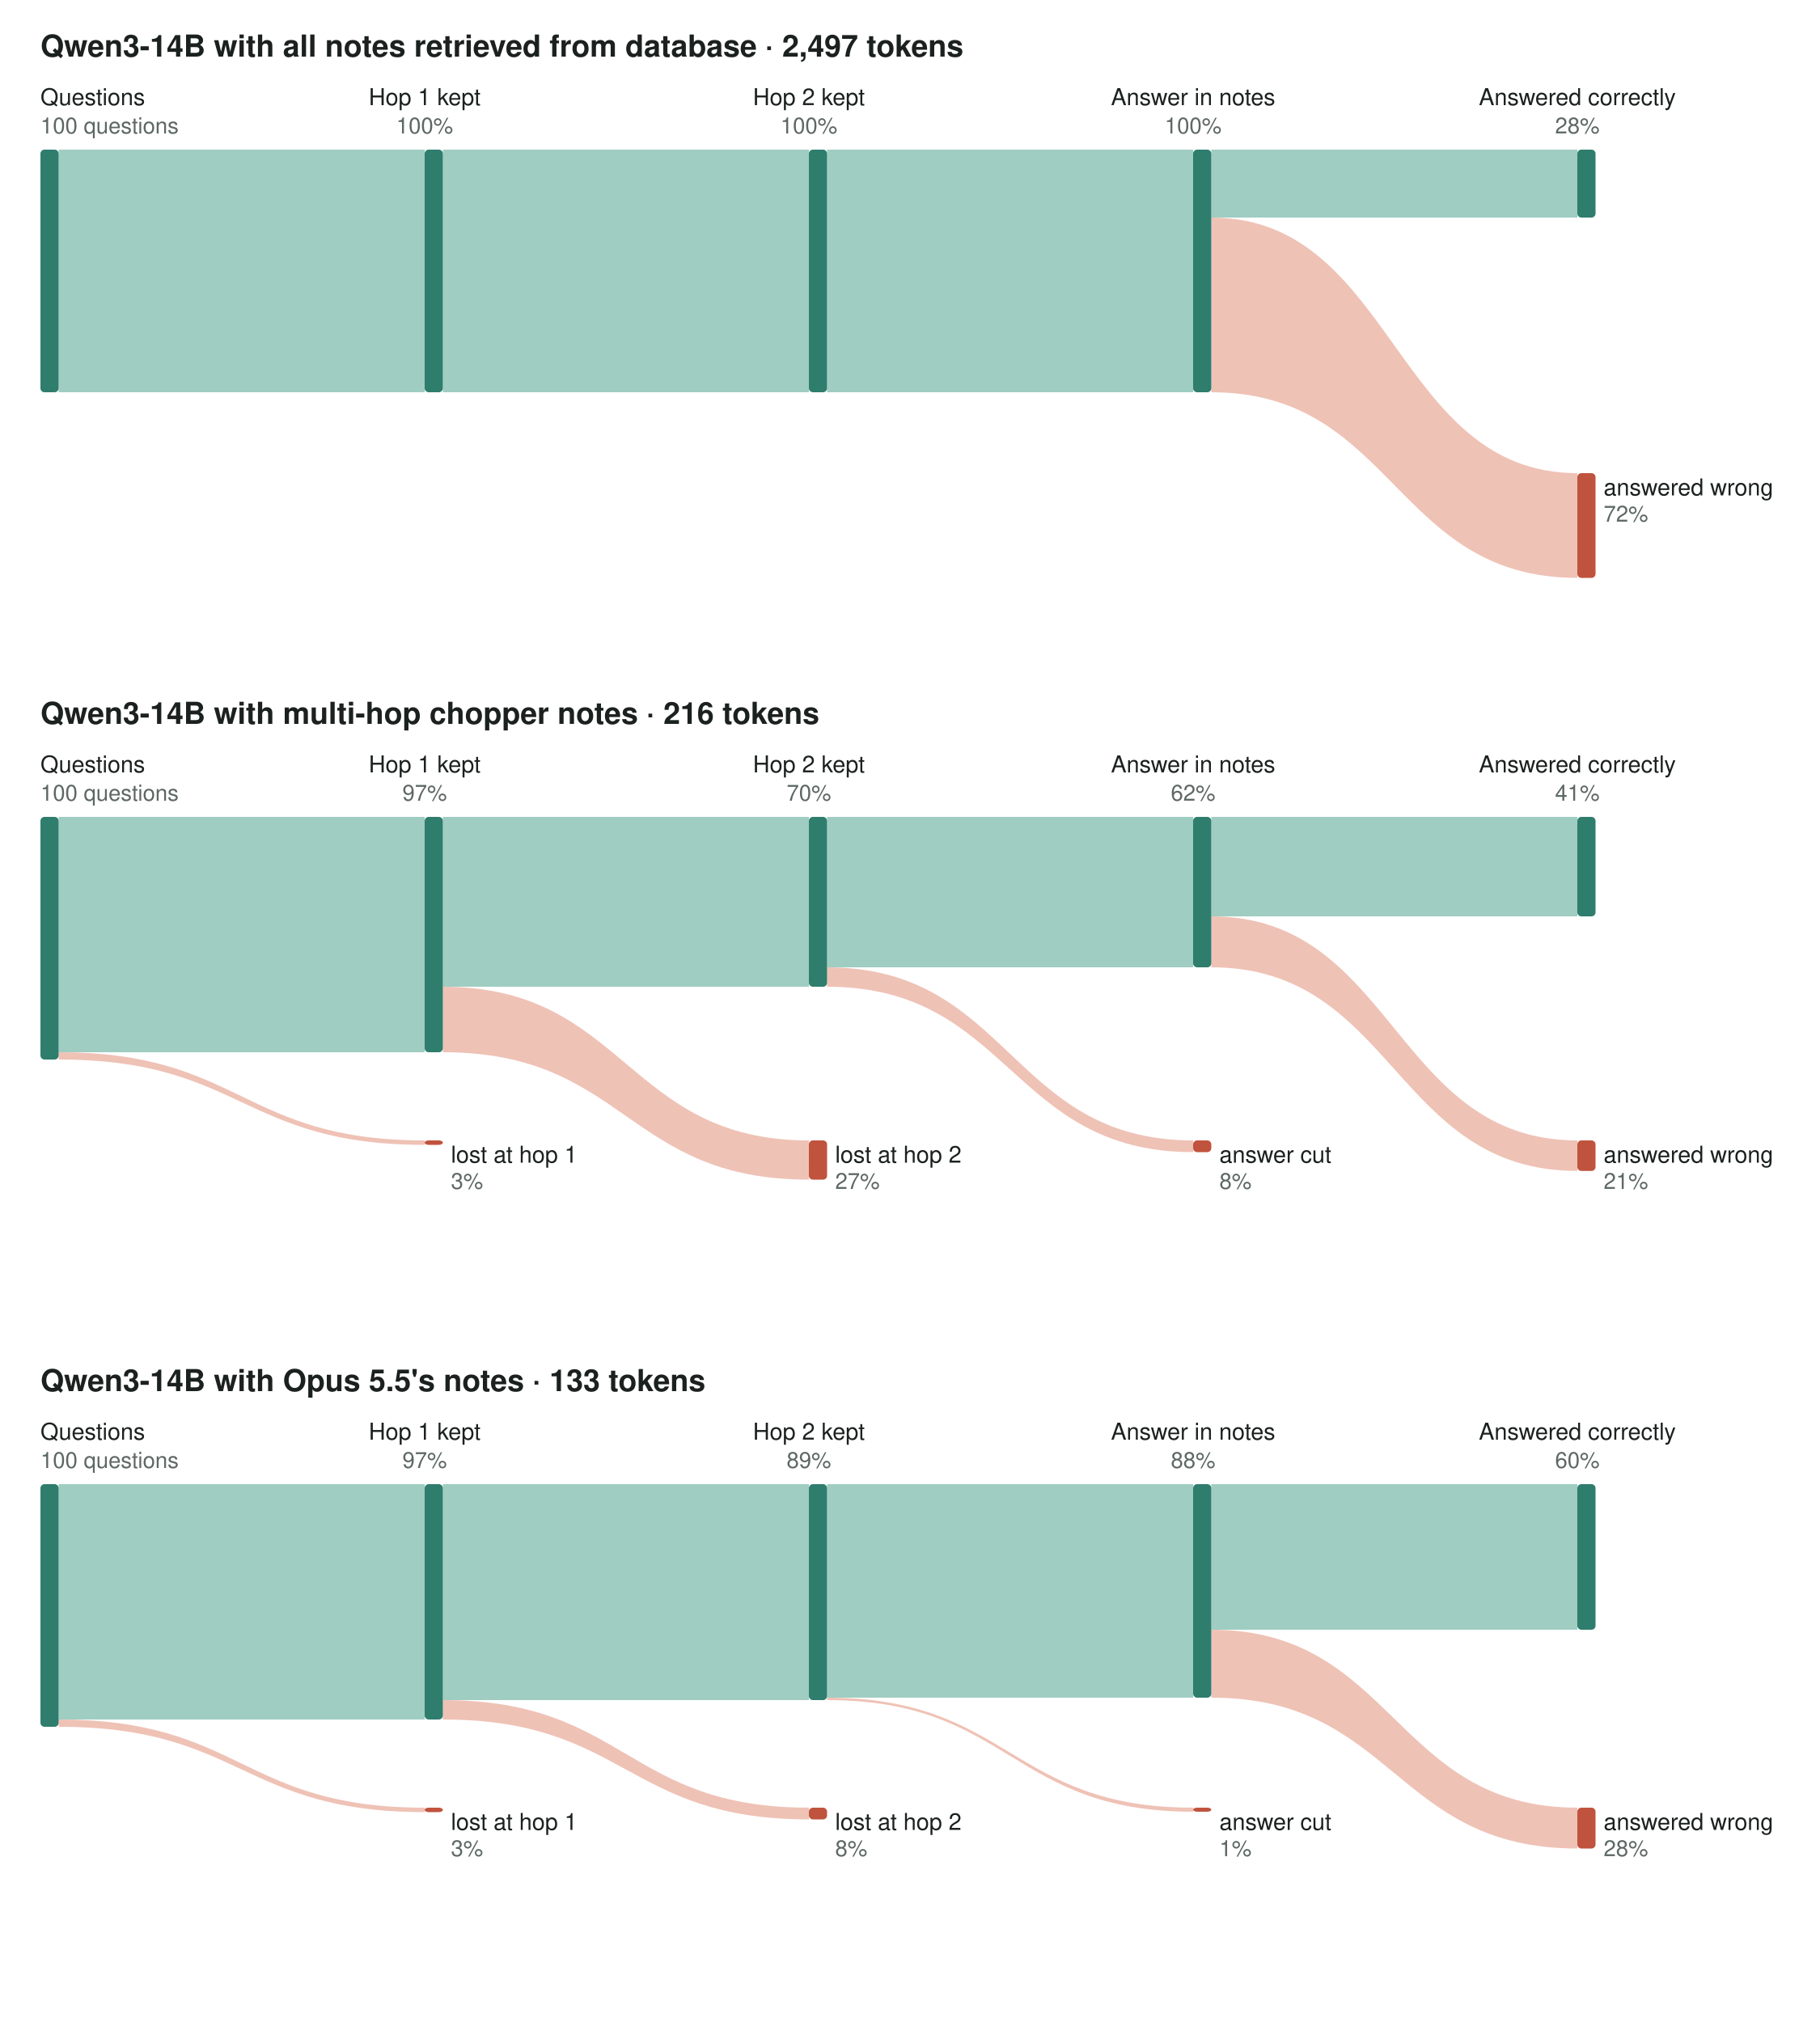
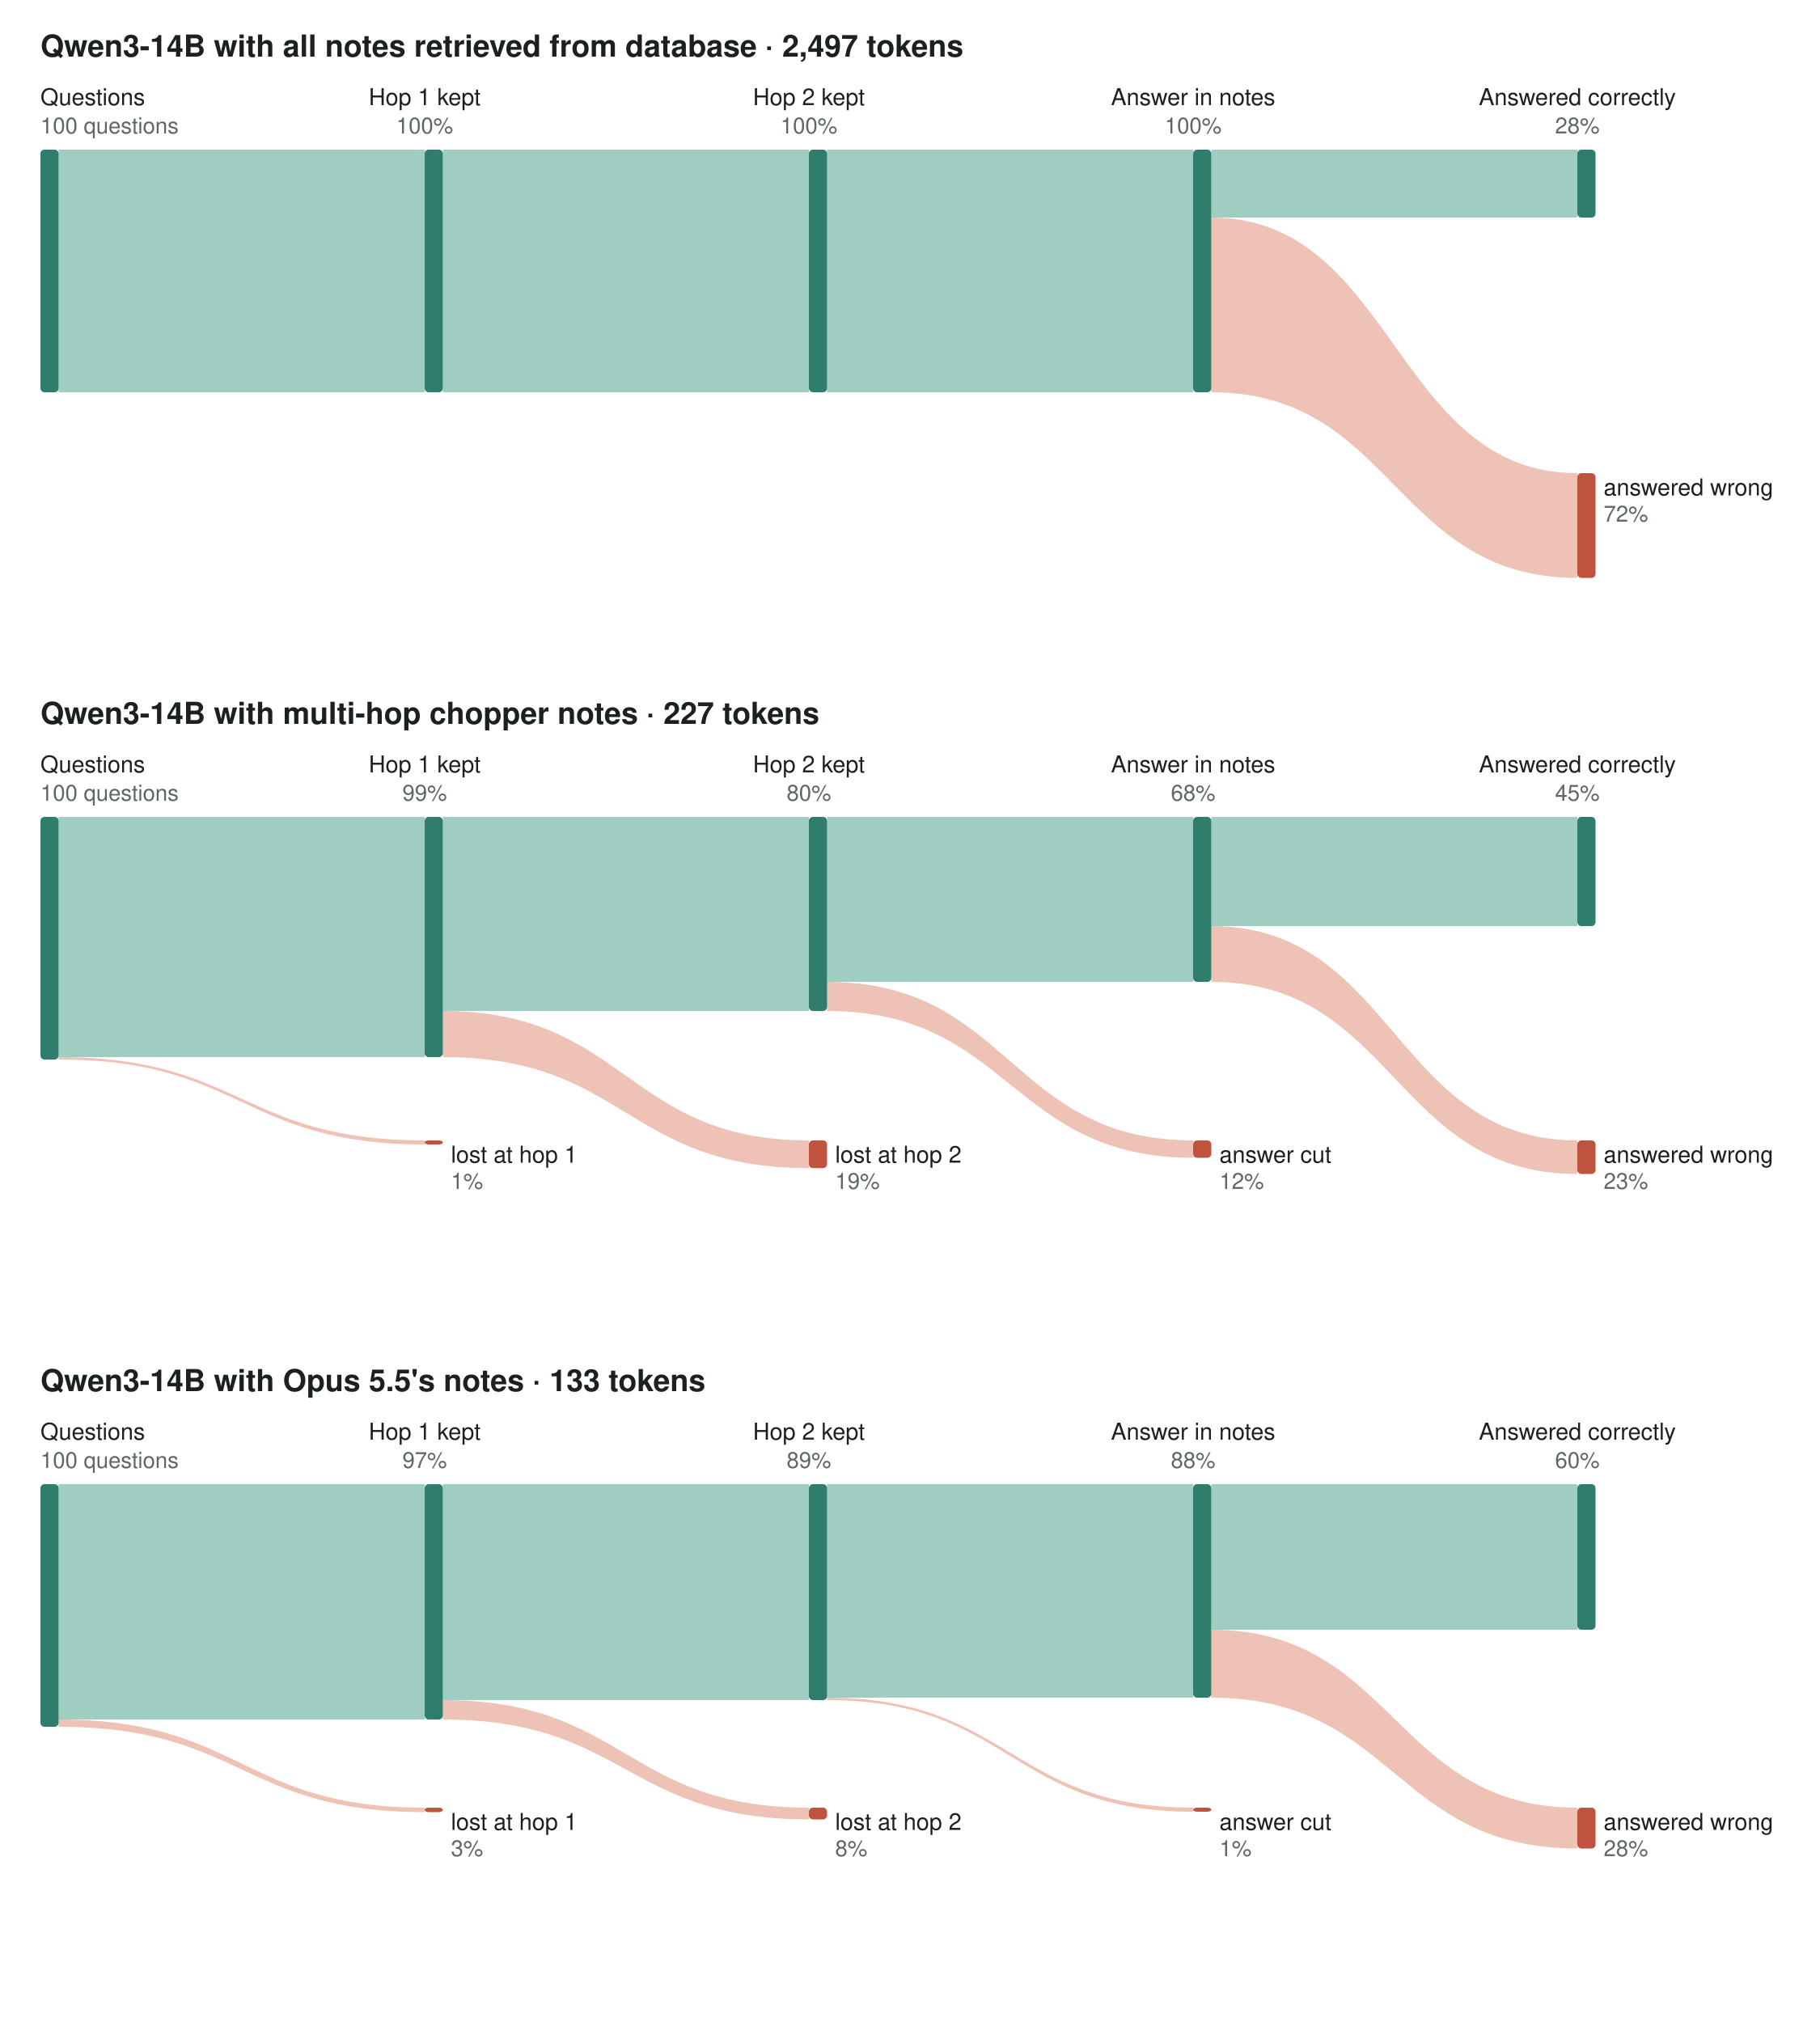
<svg xmlns="http://www.w3.org/2000/svg" viewBox="0 0 900 1000" width="900" font-family="Helvetica, Arial, sans-serif">
  <rect width="100%" height="100%" fill="#ffffff" />
  <text x="20" y="28" font-size="15" font-weight="700" fill="#1b211f">Qwen3-14B with all notes retrieved from database · 2,497 tokens</text>
  <path d="M29.0,74.0 C119.5,74.0 119.5,74.0 210.0,74.0 L210.0,194.0 C119.5,194.0 119.5,194.0 29.0,194.0 Z" fill="#9fcdc2" />
  <path d="M219.0,74.0 C309.5,74.0 309.5,74.0 400.0,74.0 L400.0,194.0 C309.5,194.0 309.5,194.0 219.0,194.0 Z" fill="#9fcdc2" />
  <path d="M409.0,74.0 C499.5,74.0 499.5,74.0 590.0,74.0 L590.0,194.0 C499.5,194.0 499.5,194.0 409.0,194.0 Z" fill="#9fcdc2" />
  <path d="M599.0,74.0 C689.5,74.0 689.5,74.0 780.0,74.0 L780.0,107.6 C689.5,107.6 689.5,107.6 599.0,107.6 Z" fill="#9fcdc2" />
  <path d="M599.0,107.6 C689.5,107.6 689.5,234.0 780.0,234.0 L780.0,285.8 C689.5,285.8 689.5,194.0 599.0,194.0 Z" fill="#efc2b6" />
  <rect x="780.0" y="234" width="9" height="51.8" fill="#c0533d" rx="2" />
  <text x="793.0" y="245" font-size="11.5" fill="#1b211f">answered wrong</text>
  <text x="793.0" y="258" font-size="11" fill="#5d6863">72%</text>
  <rect x="20.0" y="74" width="9" height="120.0" fill="#2f7d6d" rx="2" />
  <text x="20.0" y="52" font-size="11.5" text-anchor="start" fill="#1b211f">Questions</text>
  <text x="20.0" y="66" font-size="11" text-anchor="start" fill="#5d6863">100 questions</text>
  <rect x="210.0" y="74" width="9" height="120.0" fill="#2f7d6d" rx="2" />
  <text x="210.0" y="52" font-size="11.5" text-anchor="middle" fill="#1b211f">Hop 1 kept</text>
  <text x="210.0" y="66" font-size="11" text-anchor="middle" fill="#5d6863">100%</text>
  <rect x="400.0" y="74" width="9" height="120.0" fill="#2f7d6d" rx="2" />
  <text x="400.0" y="52" font-size="11.5" text-anchor="middle" fill="#1b211f">Hop 2 kept</text>
  <text x="400.0" y="66" font-size="11" text-anchor="middle" fill="#5d6863">100%</text>
  <rect x="590.0" y="74" width="9" height="120.0" fill="#2f7d6d" rx="2" />
  <text x="590.0" y="52" font-size="11.5" text-anchor="middle" fill="#1b211f">Answer in notes</text>
  <text x="590.0" y="66" font-size="11" text-anchor="middle" fill="#5d6863">100%</text>
  <rect x="780.0" y="74" width="9" height="33.6" fill="#2f7d6d" rx="2" />
  <text x="780.0" y="52" font-size="11.5" text-anchor="middle" fill="#1b211f">Answered correctly</text>
  <text x="780.0" y="66" font-size="11" text-anchor="middle" fill="#5d6863">28%</text>
-   <text x="20" y="358.0" font-size="15" font-weight="700" fill="#1b211f">Qwen3-14B with multi-hop chopper notes · 216 tokens</text>
-   <path d="M29.0,404.0 C119.5,404.0 119.5,404.0 210.0,404.0 L210.0,520.4 C119.5,520.4 119.5,520.4 29.0,520.4 Z" fill="#9fcdc2" />
-   <path d="M29.0,520.4 C119.5,520.4 119.5,564.0 210.0,564.0 L210.0,566.2 C119.5,566.2 119.5,524.0 29.0,524.0 Z" fill="#efc2b6" />
-   <rect x="210.0" y="564.0" width="9" height="2.2" fill="#c0533d" rx="2" />
+   <text x="20" y="358.0" font-size="15" font-weight="700" fill="#1b211f">Qwen3-14B with multi-hop chopper notes · 227 tokens</text>
+   <path d="M29.0,404.0 C119.5,404.0 119.5,404.0 210.0,404.0 L210.0,522.8 C119.5,522.8 119.5,522.8 29.0,522.8 Z" fill="#9fcdc2" />
+   <path d="M29.0,522.8 C119.5,522.8 119.5,564.0 210.0,564.0 L210.0,566.0 C119.5,566.0 119.5,524.0 29.0,524.0 Z" fill="#efc2b6" />
+   <rect x="210.0" y="564.0" width="9" height="2.0" fill="#c0533d" rx="2" />
  <text x="223.0" y="575.0" font-size="11.5" fill="#1b211f">lost at hop 1</text>
-   <text x="223.0" y="588.0" font-size="11" fill="#5d6863">3%</text>
-   <path d="M219.0,404.0 C309.5,404.0 309.5,404.0 400.0,404.0 L400.0,488.0 C309.5,488.0 309.5,488.0 219.0,488.0 Z" fill="#9fcdc2" />
-   <path d="M219.0,488.0 C309.5,488.0 309.5,564.0 400.0,564.0 L400.0,583.4 C309.5,583.4 309.5,520.4 219.0,520.4 Z" fill="#efc2b6" />
-   <rect x="400.0" y="564.0" width="9" height="19.4" fill="#c0533d" rx="2" />
+   <text x="223.0" y="588.0" font-size="11" fill="#5d6863">1%</text>
+   <path d="M219.0,404.0 C309.5,404.0 309.5,404.0 400.0,404.0 L400.0,500.0 C309.5,500.0 309.5,500.0 219.0,500.0 Z" fill="#9fcdc2" />
+   <path d="M219.0,500.0 C309.5,500.0 309.5,564.0 400.0,564.0 L400.0,577.7 C309.5,577.7 309.5,522.8 219.0,522.8 Z" fill="#efc2b6" />
+   <rect x="400.0" y="564.0" width="9" height="13.7" fill="#c0533d" rx="2" />
  <text x="413.0" y="575.0" font-size="11.5" fill="#1b211f">lost at hop 2</text>
-   <text x="413.0" y="588.0" font-size="11" fill="#5d6863">27%</text>
-   <path d="M409.0,404.0 C499.5,404.0 499.5,404.0 590.0,404.0 L590.0,478.4 C499.5,478.4 499.5,478.4 409.0,478.4 Z" fill="#9fcdc2" />
-   <path d="M409.0,478.4 C499.5,478.4 499.5,564.0 590.0,564.0 L590.0,569.8 C499.5,569.8 499.5,488.0 409.0,488.0 Z" fill="#efc2b6" />
-   <rect x="590.0" y="564.0" width="9" height="5.8" fill="#c0533d" rx="2" />
+   <text x="413.0" y="588.0" font-size="11" fill="#5d6863">19%</text>
+   <path d="M409.0,404.0 C499.5,404.0 499.5,404.0 590.0,404.0 L590.0,485.6 C499.5,485.6 499.5,485.6 409.0,485.6 Z" fill="#9fcdc2" />
+   <path d="M409.0,485.6 C499.5,485.6 499.5,564.0 590.0,564.0 L590.0,572.6 C499.5,572.6 499.5,500.0 409.0,500.0 Z" fill="#efc2b6" />
+   <rect x="590.0" y="564.0" width="9" height="8.6" fill="#c0533d" rx="2" />
  <text x="603.0" y="575.0" font-size="11.5" fill="#1b211f">answer cut</text>
-   <text x="603.0" y="588.0" font-size="11" fill="#5d6863">8%</text>
-   <path d="M599.0,404.0 C689.5,404.0 689.5,404.0 780.0,404.0 L780.0,453.2 C689.5,453.2 689.5,453.2 599.0,453.2 Z" fill="#9fcdc2" />
-   <path d="M599.0,453.2 C689.5,453.2 689.5,564.0 780.0,564.0 L780.0,579.1 C689.5,579.1 689.5,478.4 599.0,478.4 Z" fill="#efc2b6" />
-   <rect x="780.0" y="564.0" width="9" height="15.1" fill="#c0533d" rx="2" />
+   <text x="603.0" y="588.0" font-size="11" fill="#5d6863">12%</text>
+   <path d="M599.0,404.0 C689.5,404.0 689.5,404.0 780.0,404.0 L780.0,458.0 C689.5,458.0 689.5,458.0 599.0,458.0 Z" fill="#9fcdc2" />
+   <path d="M599.0,458.0 C689.5,458.0 689.5,564.0 780.0,564.0 L780.0,580.6 C689.5,580.6 689.5,485.6 599.0,485.6 Z" fill="#efc2b6" />
+   <rect x="780.0" y="564.0" width="9" height="16.6" fill="#c0533d" rx="2" />
  <text x="793.0" y="575.0" font-size="11.5" fill="#1b211f">answered wrong</text>
-   <text x="793.0" y="588.0" font-size="11" fill="#5d6863">21%</text>
+   <text x="793.0" y="588.0" font-size="11" fill="#5d6863">23%</text>
  <rect x="20.0" y="404.0" width="9" height="120.0" fill="#2f7d6d" rx="2" />
  <text x="20.0" y="382.0" font-size="11.5" text-anchor="start" fill="#1b211f">Questions</text>
  <text x="20.0" y="396.0" font-size="11" text-anchor="start" fill="#5d6863">100 questions</text>
-   <rect x="210.0" y="404.0" width="9" height="116.4" fill="#2f7d6d" rx="2" />
+   <rect x="210.0" y="404.0" width="9" height="118.8" fill="#2f7d6d" rx="2" />
  <text x="210.0" y="382.0" font-size="11.5" text-anchor="middle" fill="#1b211f">Hop 1 kept</text>
-   <text x="210.0" y="396.0" font-size="11" text-anchor="middle" fill="#5d6863">97%</text>
-   <rect x="400.0" y="404.0" width="9" height="84.0" fill="#2f7d6d" rx="2" />
+   <text x="210.0" y="396.0" font-size="11" text-anchor="middle" fill="#5d6863">99%</text>
+   <rect x="400.0" y="404.0" width="9" height="96.0" fill="#2f7d6d" rx="2" />
  <text x="400.0" y="382.0" font-size="11.5" text-anchor="middle" fill="#1b211f">Hop 2 kept</text>
-   <text x="400.0" y="396.0" font-size="11" text-anchor="middle" fill="#5d6863">70%</text>
-   <rect x="590.0" y="404.0" width="9" height="74.4" fill="#2f7d6d" rx="2" />
+   <text x="400.0" y="396.0" font-size="11" text-anchor="middle" fill="#5d6863">80%</text>
+   <rect x="590.0" y="404.0" width="9" height="81.6" fill="#2f7d6d" rx="2" />
  <text x="590.0" y="382.0" font-size="11.5" text-anchor="middle" fill="#1b211f">Answer in notes</text>
-   <text x="590.0" y="396.0" font-size="11" text-anchor="middle" fill="#5d6863">62%</text>
-   <rect x="780.0" y="404.0" width="9" height="49.2" fill="#2f7d6d" rx="2" />
+   <text x="590.0" y="396.0" font-size="11" text-anchor="middle" fill="#5d6863">68%</text>
+   <rect x="780.0" y="404.0" width="9" height="54.0" fill="#2f7d6d" rx="2" />
  <text x="780.0" y="382.0" font-size="11.5" text-anchor="middle" fill="#1b211f">Answered correctly</text>
-   <text x="780.0" y="396.0" font-size="11" text-anchor="middle" fill="#5d6863">41%</text>
+   <text x="780.0" y="396.0" font-size="11" text-anchor="middle" fill="#5d6863">45%</text>
  <text x="20" y="688.0" font-size="15" font-weight="700" fill="#1b211f">Qwen3-14B with Opus 5.5's notes · 133 tokens</text>
  <path d="M29.0,734.0 C119.5,734.0 119.5,734.0 210.0,734.0 L210.0,850.4 C119.5,850.4 119.5,850.4 29.0,850.4 Z" fill="#9fcdc2" />
  <path d="M29.0,850.4 C119.5,850.4 119.5,894.0 210.0,894.0 L210.0,896.2 C119.5,896.2 119.5,854.0 29.0,854.0 Z" fill="#efc2b6" />
  <rect x="210.0" y="894.0" width="9" height="2.2" fill="#c0533d" rx="2" />
  <text x="223.0" y="905.0" font-size="11.5" fill="#1b211f">lost at hop 1</text>
  <text x="223.0" y="918.0" font-size="11" fill="#5d6863">3%</text>
  <path d="M219.0,734.0 C309.5,734.0 309.5,734.0 400.0,734.0 L400.0,840.8 C309.5,840.8 309.5,840.8 219.0,840.8 Z" fill="#9fcdc2" />
  <path d="M219.0,840.8 C309.5,840.8 309.5,894.0 400.0,894.0 L400.0,899.8 C309.5,899.8 309.5,850.4 219.0,850.4 Z" fill="#efc2b6" />
  <rect x="400.0" y="894.0" width="9" height="5.8" fill="#c0533d" rx="2" />
  <text x="413.0" y="905.0" font-size="11.5" fill="#1b211f">lost at hop 2</text>
  <text x="413.0" y="918.0" font-size="11" fill="#5d6863">8%</text>
  <path d="M409.0,734.0 C499.5,734.0 499.5,734.0 590.0,734.0 L590.0,839.6 C499.5,839.6 499.5,839.6 409.0,839.6 Z" fill="#9fcdc2" />
  <path d="M409.0,839.6 C499.5,839.6 499.5,894.0 590.0,894.0 L590.0,896.0 C499.5,896.0 499.5,840.8 409.0,840.8 Z" fill="#efc2b6" />
  <rect x="590.0" y="894.0" width="9" height="2.0" fill="#c0533d" rx="2" />
  <text x="603.0" y="905.0" font-size="11.5" fill="#1b211f">answer cut</text>
  <text x="603.0" y="918.0" font-size="11" fill="#5d6863">1%</text>
  <path d="M599.0,734.0 C689.5,734.0 689.5,734.0 780.0,734.0 L780.0,806.0 C689.5,806.0 689.5,806.0 599.0,806.0 Z" fill="#9fcdc2" />
  <path d="M599.0,806.0 C689.5,806.0 689.5,894.0 780.0,894.0 L780.0,914.2 C689.5,914.2 689.5,839.6 599.0,839.6 Z" fill="#efc2b6" />
  <rect x="780.0" y="894.0" width="9" height="20.2" fill="#c0533d" rx="2" />
  <text x="793.0" y="905.0" font-size="11.5" fill="#1b211f">answered wrong</text>
  <text x="793.0" y="918.0" font-size="11" fill="#5d6863">28%</text>
  <rect x="20.0" y="734.0" width="9" height="120.0" fill="#2f7d6d" rx="2" />
  <text x="20.0" y="712.0" font-size="11.5" text-anchor="start" fill="#1b211f">Questions</text>
  <text x="20.0" y="726.0" font-size="11" text-anchor="start" fill="#5d6863">100 questions</text>
  <rect x="210.0" y="734.0" width="9" height="116.4" fill="#2f7d6d" rx="2" />
  <text x="210.0" y="712.0" font-size="11.5" text-anchor="middle" fill="#1b211f">Hop 1 kept</text>
  <text x="210.0" y="726.0" font-size="11" text-anchor="middle" fill="#5d6863">97%</text>
  <rect x="400.0" y="734.0" width="9" height="106.8" fill="#2f7d6d" rx="2" />
  <text x="400.0" y="712.0" font-size="11.5" text-anchor="middle" fill="#1b211f">Hop 2 kept</text>
  <text x="400.0" y="726.0" font-size="11" text-anchor="middle" fill="#5d6863">89%</text>
  <rect x="590.0" y="734.0" width="9" height="105.6" fill="#2f7d6d" rx="2" />
  <text x="590.0" y="712.0" font-size="11.5" text-anchor="middle" fill="#1b211f">Answer in notes</text>
  <text x="590.0" y="726.0" font-size="11" text-anchor="middle" fill="#5d6863">88%</text>
  <rect x="780.0" y="734.0" width="9" height="72.0" fill="#2f7d6d" rx="2" />
  <text x="780.0" y="712.0" font-size="11.5" text-anchor="middle" fill="#1b211f">Answered correctly</text>
  <text x="780.0" y="726.0" font-size="11" text-anchor="middle" fill="#5d6863">60%</text>
</svg>
